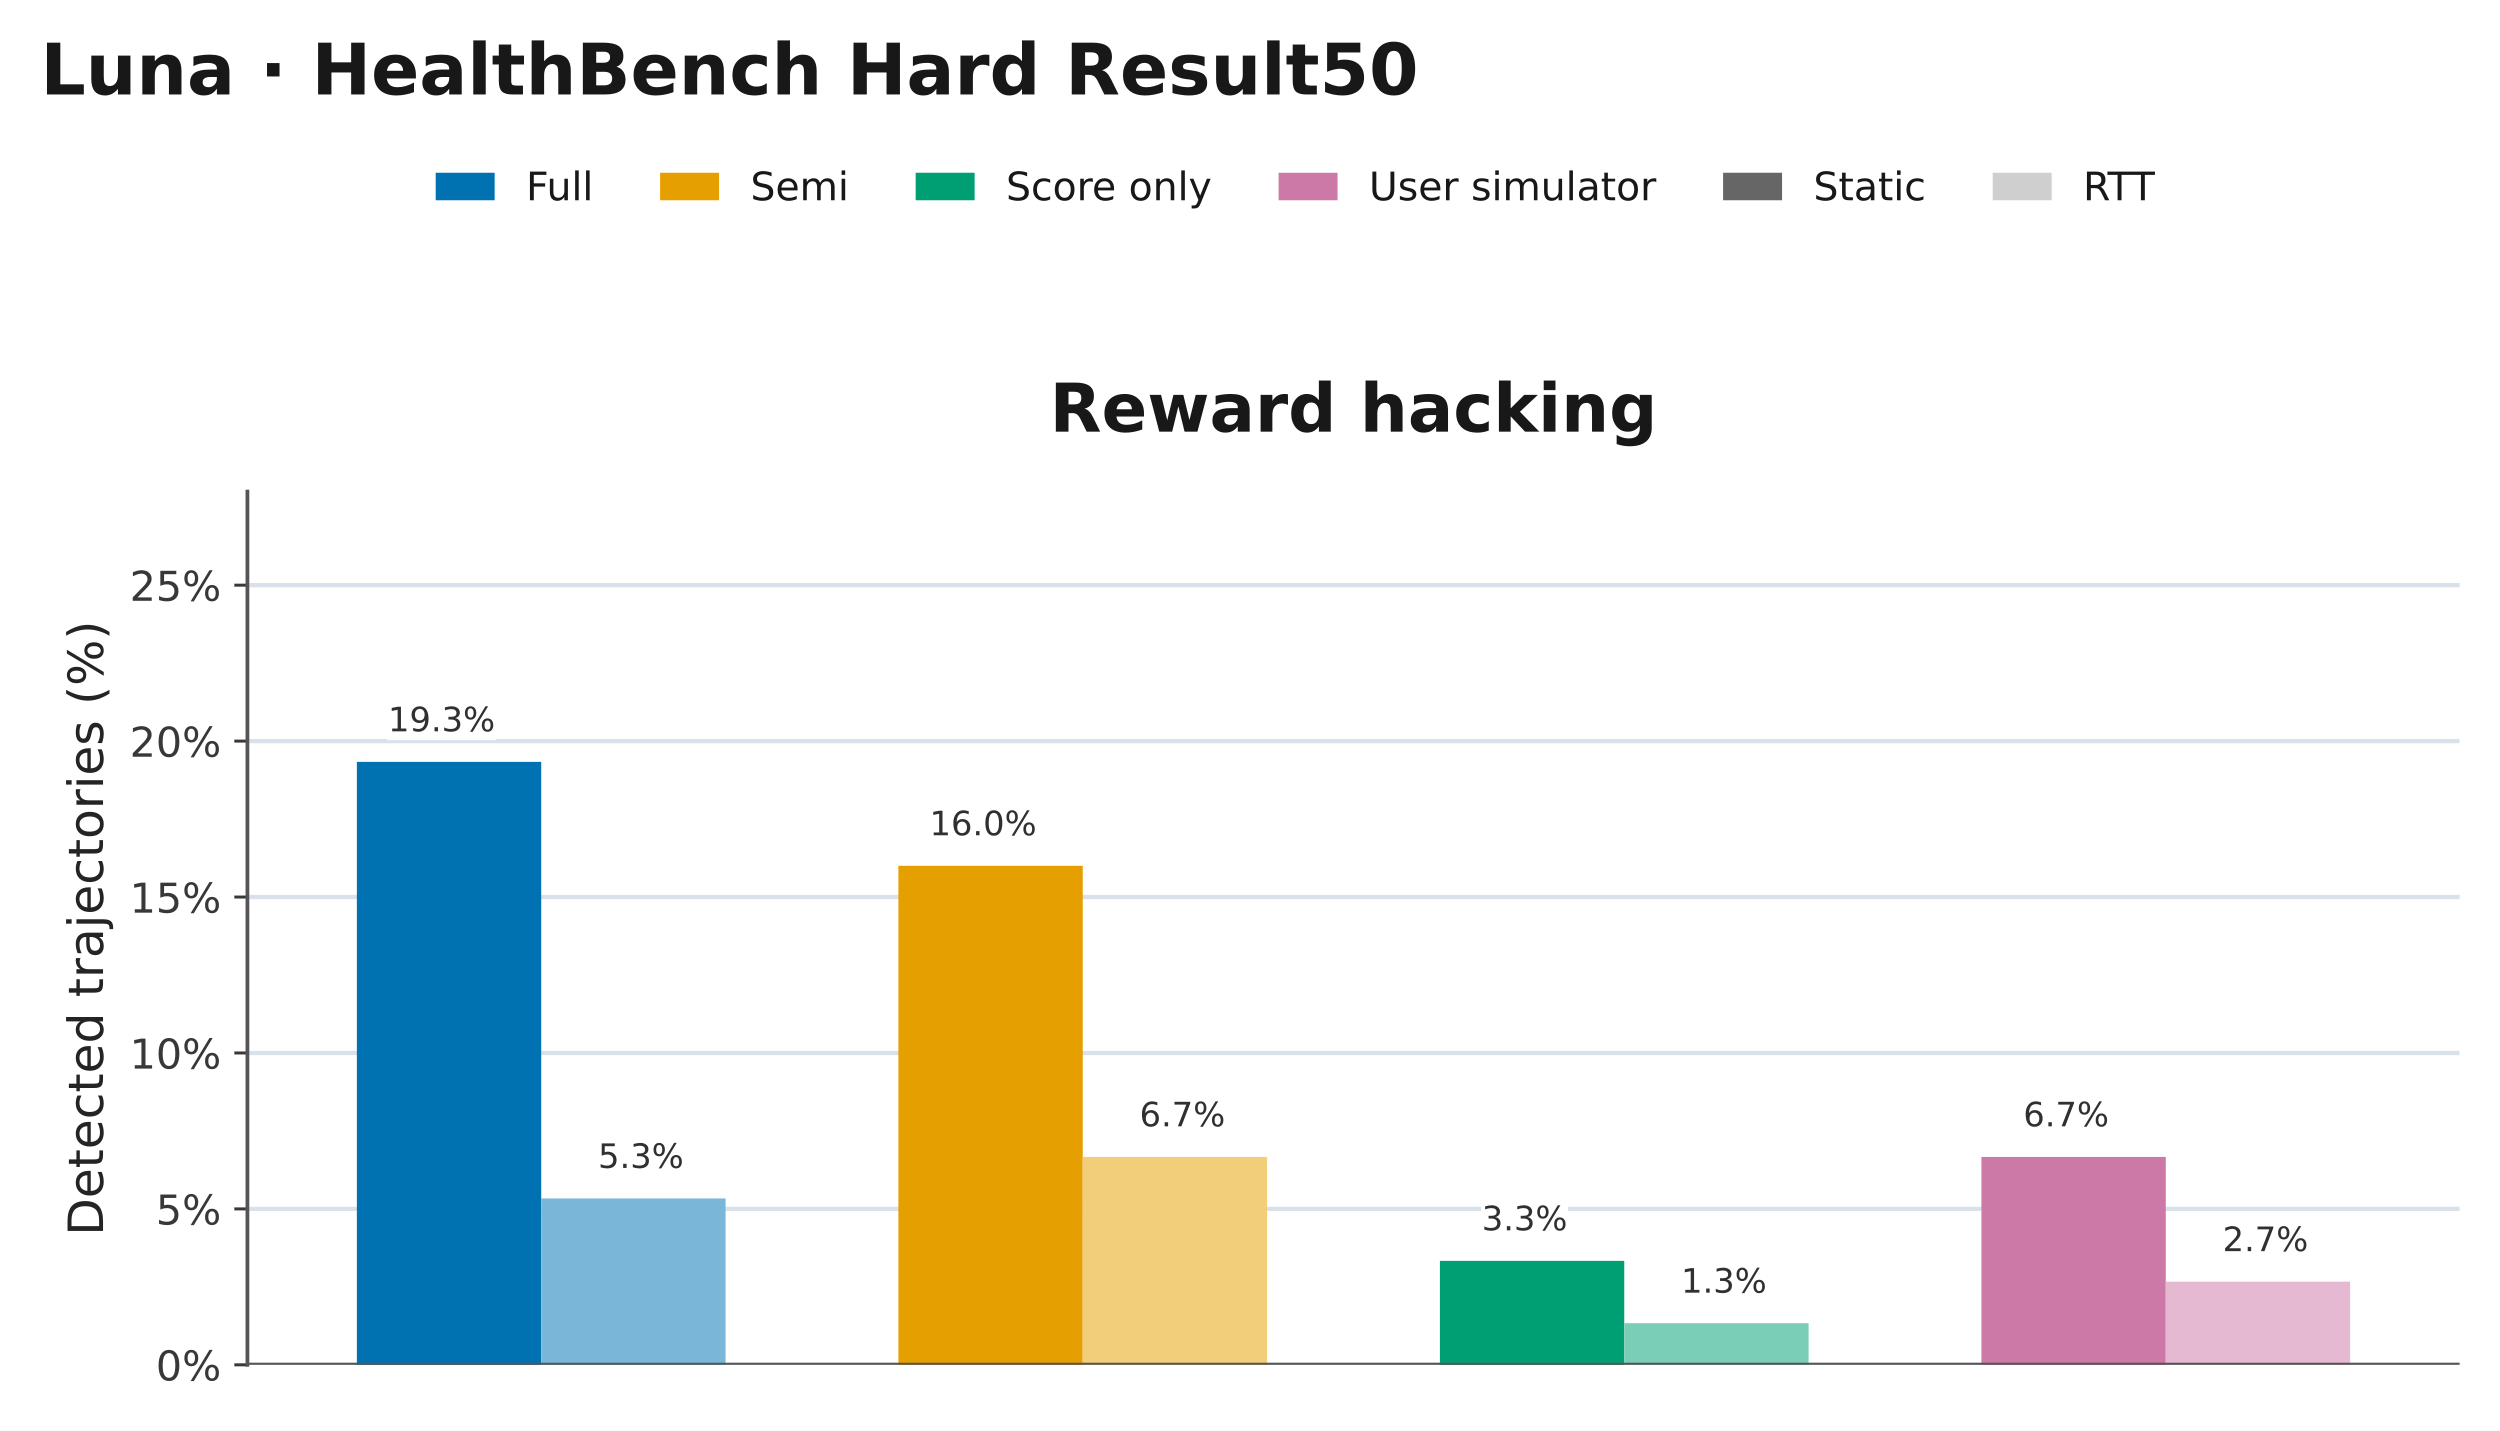
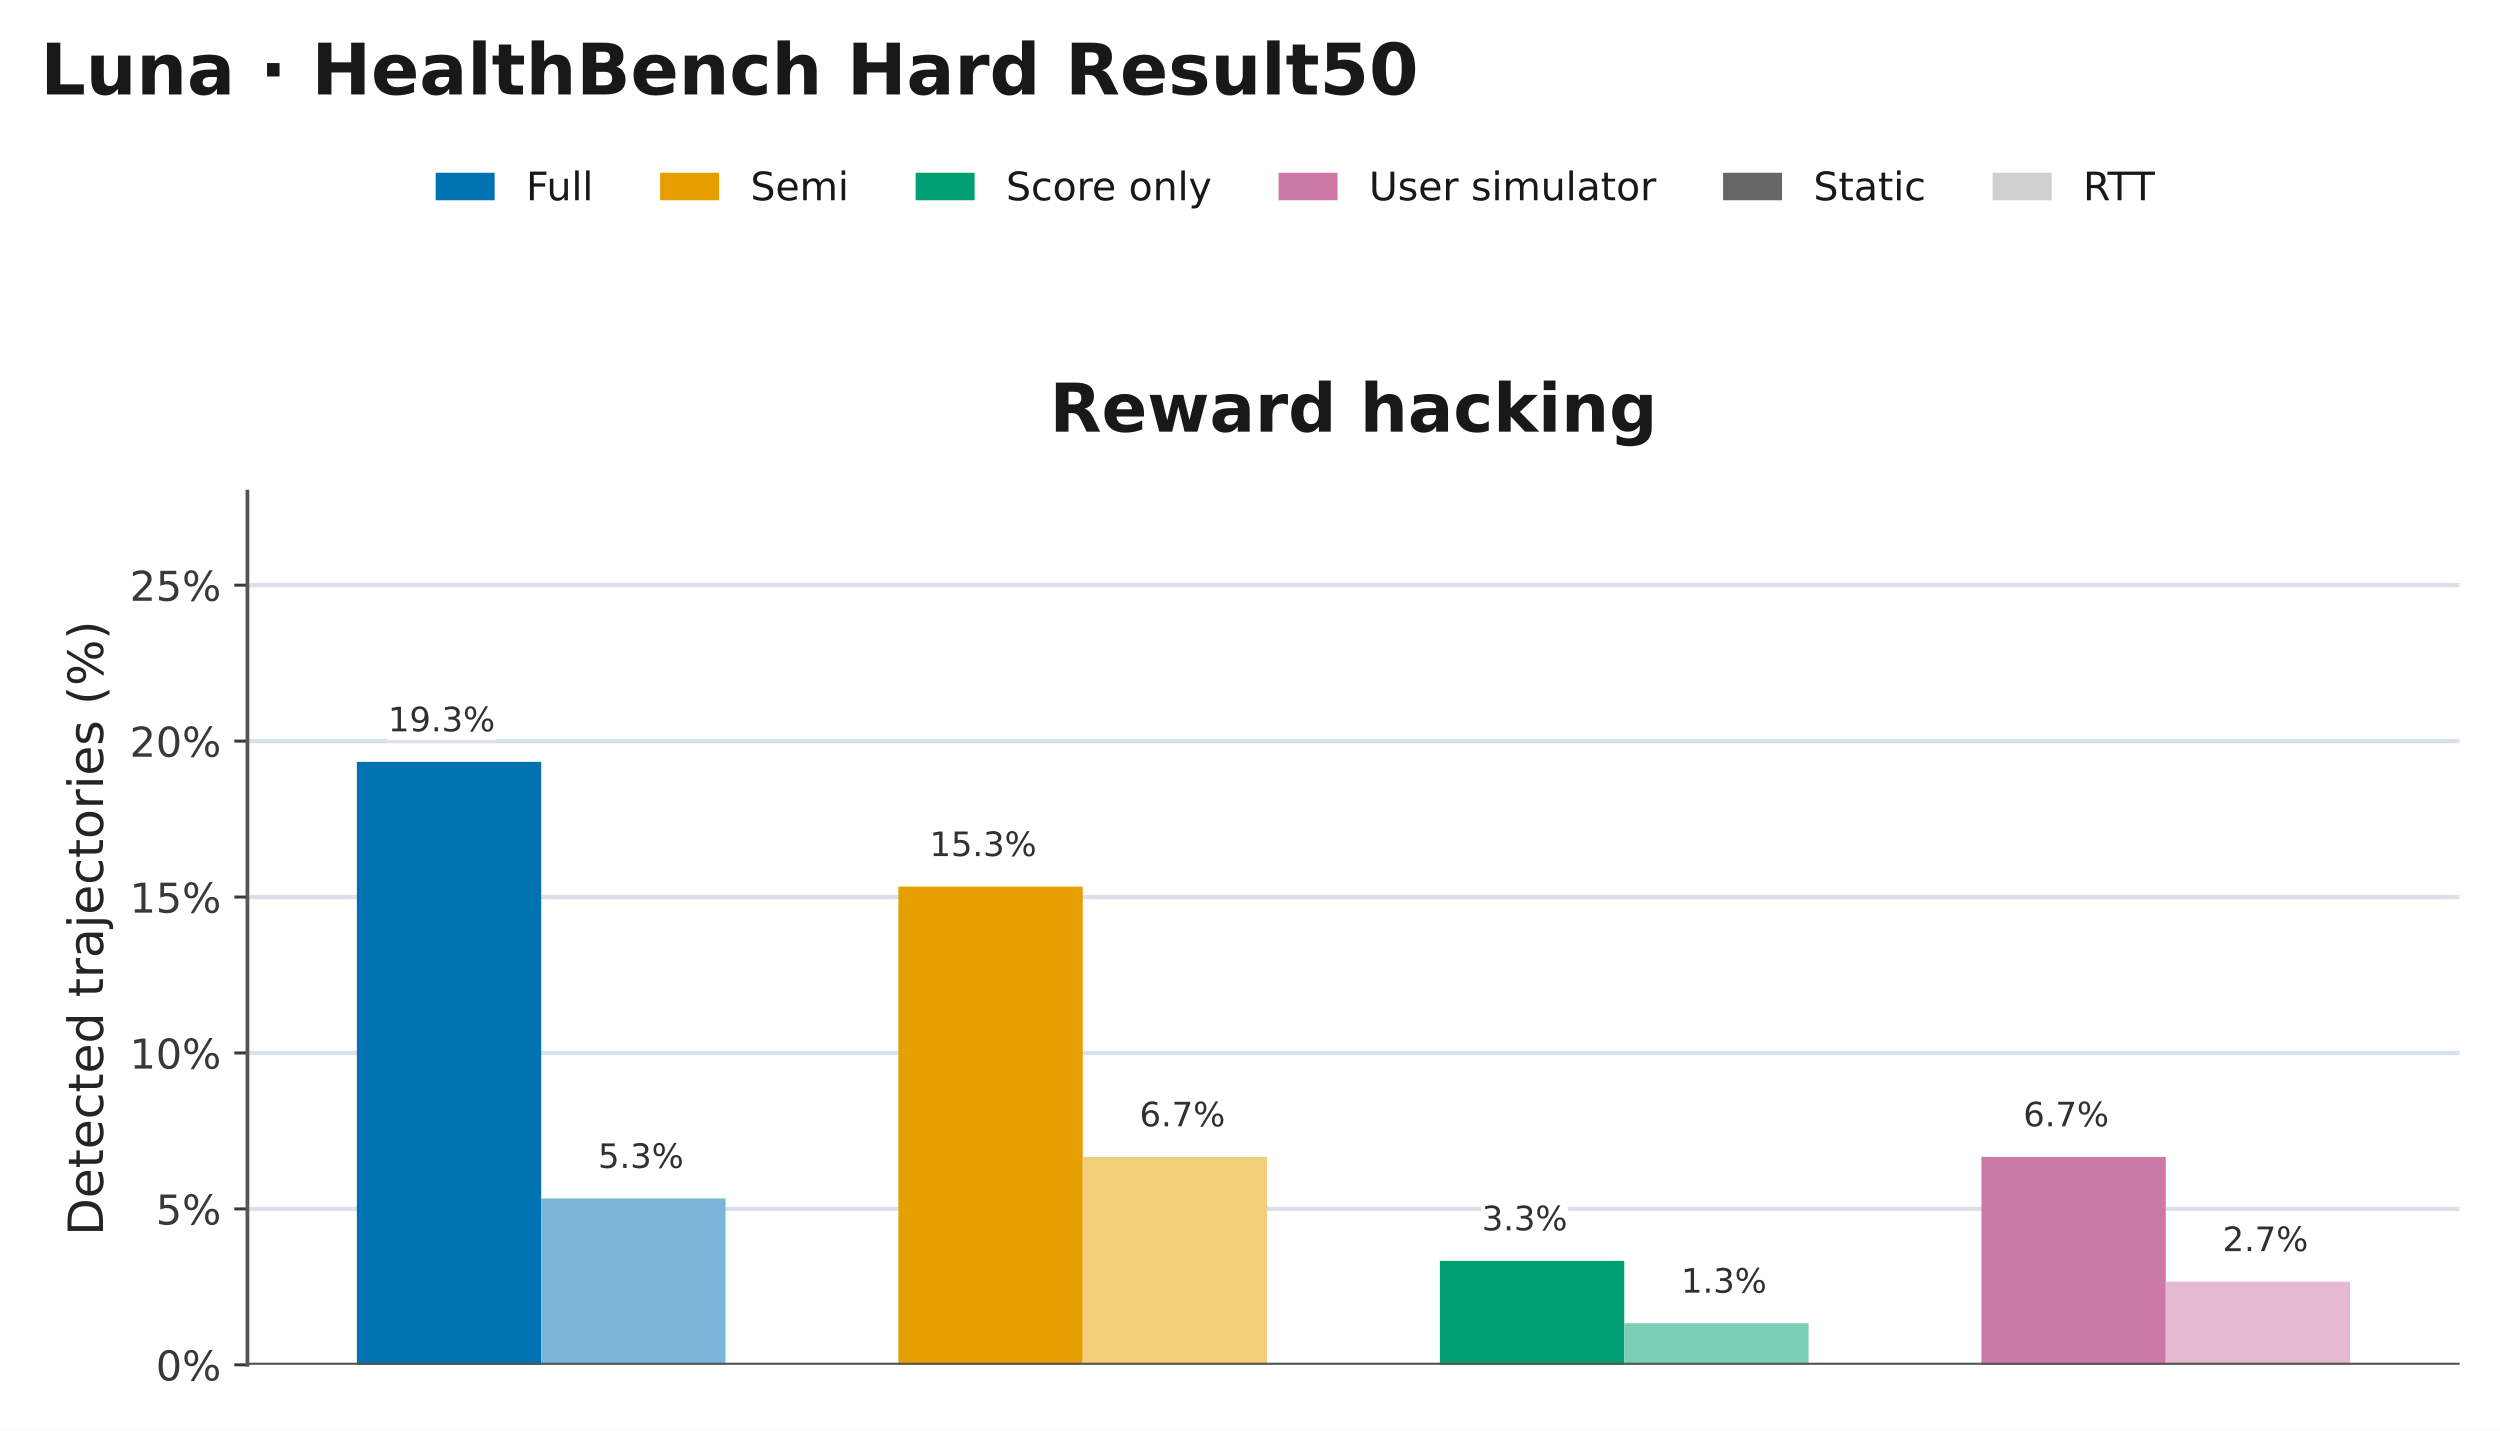
<svg xmlns="http://www.w3.org/2000/svg" xmlns:xlink="http://www.w3.org/1999/xlink" width="667.872pt" height="382.229pt" viewBox="0 0 667.872 382.229" version="1.1">
  <defs>
    <style type="text/css">*{stroke-linejoin: round; stroke-linecap: butt}</style>
  </defs>
  <g id="figure_1">
    <g id="patch_1">
      <path d="M 0 382.229  L 667.872 382.229  L 667.872 0  L 0 0  z " style="fill: #ffffff" />
    </g>
    <g id="axes_1">
      <g id="patch_2">
        <path d="M 66.096 364.608  L 657.072 364.608  L 657.072 131.328  L 66.096 131.328  z " style="fill: #ffffff" />
      </g>
      <g id="matplotlib.axis_1" />
      <g id="matplotlib.axis_2">
        <g id="ytick_1">
          <g id="line2d_1">
-             <path d="M 66.096 364.608  L 657.072 364.608  " clip-path="url(#pbef303f937)" style="fill: none; stroke: #d9e1eb; stroke-width: 1.15; stroke-linecap: square" />
+             <path d="M 66.096 364.608  L 657.072 364.608  " clip-path="url(#pf97458df26)" style="fill: none; stroke: #d9e1eb; stroke-width: 1.15; stroke-linecap: square" />
          </g>
          <g id="line2d_2">
            <defs>
-               <path id="mf13f41d620" d="M 0 0  L -3.5 0  " style="stroke: #383838; stroke-width: 0.8" />
+               <path id="ma25c00916c" d="M 0 0  L -3.5 0  " style="stroke: #383838; stroke-width: 0.8" />
            </defs>
            <g>
-               <use xlink:href="#mf13f41d620" x="66.096" y="364.608" style="fill: #383838; stroke: #383838; stroke-width: 0.8" />
+               <use xlink:href="#ma25c00916c" x="66.096" y="364.608" style="fill: #383838; stroke: #383838; stroke-width: 0.8" />
            </g>
          </g>
          <g id="text_1">
            <text style="font-size: 11px; font-family: 'DejaVu Sans'; text-anchor: end; fill: #383838" x="59.096" y="368.787" transform="rotate(-0 59.096 368.7867)">0%</text>
          </g>
        </g>
        <g id="ytick_2">
          <g id="line2d_3">
-             <path d="M 66.096 322.951  L 657.072 322.951  " clip-path="url(#pbef303f937)" style="fill: none; stroke: #d9e1eb; stroke-width: 1.15; stroke-linecap: square" />
+             <path d="M 66.096 322.951  L 657.072 322.951  " clip-path="url(#pf97458df26)" style="fill: none; stroke: #d9e1eb; stroke-width: 1.15; stroke-linecap: square" />
          </g>
          <g id="line2d_4">
            <g>
-               <use xlink:href="#mf13f41d620" x="66.096" y="322.951" style="fill: #383838; stroke: #383838; stroke-width: 0.8" />
+               <use xlink:href="#ma25c00916c" x="66.096" y="322.951" style="fill: #383838; stroke: #383838; stroke-width: 0.8" />
            </g>
          </g>
          <g id="text_2">
            <text style="font-size: 11px; font-family: 'DejaVu Sans'; text-anchor: end; fill: #383838" x="59.096" y="327.13" transform="rotate(-0 59.096 327.1296)">5%</text>
          </g>
        </g>
        <g id="ytick_3">
          <g id="line2d_5">
-             <path d="M 66.096 281.294  L 657.072 281.294  " clip-path="url(#pbef303f937)" style="fill: none; stroke: #d9e1eb; stroke-width: 1.15; stroke-linecap: square" />
+             <path d="M 66.096 281.294  L 657.072 281.294  " clip-path="url(#pf97458df26)" style="fill: none; stroke: #d9e1eb; stroke-width: 1.15; stroke-linecap: square" />
          </g>
          <g id="line2d_6">
            <g>
-               <use xlink:href="#mf13f41d620" x="66.096" y="281.294" style="fill: #383838; stroke: #383838; stroke-width: 0.8" />
+               <use xlink:href="#ma25c00916c" x="66.096" y="281.294" style="fill: #383838; stroke: #383838; stroke-width: 0.8" />
            </g>
          </g>
          <g id="text_3">
            <text style="font-size: 11px; font-family: 'DejaVu Sans'; text-anchor: end; fill: #383838" x="59.096" y="285.472" transform="rotate(-0 59.096 285.4724)">10%</text>
          </g>
        </g>
        <g id="ytick_4">
          <g id="line2d_7">
-             <path d="M 66.096 239.637  L 657.072 239.637  " clip-path="url(#pbef303f937)" style="fill: none; stroke: #d9e1eb; stroke-width: 1.15; stroke-linecap: square" />
+             <path d="M 66.096 239.637  L 657.072 239.637  " clip-path="url(#pf97458df26)" style="fill: none; stroke: #d9e1eb; stroke-width: 1.15; stroke-linecap: square" />
          </g>
          <g id="line2d_8">
            <g>
-               <use xlink:href="#mf13f41d620" x="66.096" y="239.637" style="fill: #383838; stroke: #383838; stroke-width: 0.8" />
+               <use xlink:href="#ma25c00916c" x="66.096" y="239.637" style="fill: #383838; stroke: #383838; stroke-width: 0.8" />
            </g>
          </g>
          <g id="text_4">
            <text style="font-size: 11px; font-family: 'DejaVu Sans'; text-anchor: end; fill: #383838" x="59.096" y="243.815" transform="rotate(-0 59.096 243.8153)">15%</text>
          </g>
        </g>
        <g id="ytick_5">
          <g id="line2d_9">
-             <path d="M 66.096 197.979  L 657.072 197.979  " clip-path="url(#pbef303f937)" style="fill: none; stroke: #d9e1eb; stroke-width: 1.15; stroke-linecap: square" />
+             <path d="M 66.096 197.979  L 657.072 197.979  " clip-path="url(#pf97458df26)" style="fill: none; stroke: #d9e1eb; stroke-width: 1.15; stroke-linecap: square" />
          </g>
          <g id="line2d_10">
            <g>
-               <use xlink:href="#mf13f41d620" x="66.096" y="197.979" style="fill: #383838; stroke: #383838; stroke-width: 0.8" />
+               <use xlink:href="#ma25c00916c" x="66.096" y="197.979" style="fill: #383838; stroke: #383838; stroke-width: 0.8" />
            </g>
          </g>
          <g id="text_5">
            <text style="font-size: 11px; font-family: 'DejaVu Sans'; text-anchor: end; fill: #383838" x="59.096" y="202.158" transform="rotate(-0 59.096 202.1581)">20%</text>
          </g>
        </g>
        <g id="ytick_6">
          <g id="line2d_11">
-             <path d="M 66.096 156.322  L 657.072 156.322  " clip-path="url(#pbef303f937)" style="fill: none; stroke: #d9e1eb; stroke-width: 1.15; stroke-linecap: square" />
+             <path d="M 66.096 156.322  L 657.072 156.322  " clip-path="url(#pf97458df26)" style="fill: none; stroke: #d9e1eb; stroke-width: 1.15; stroke-linecap: square" />
          </g>
          <g id="line2d_12">
            <g>
-               <use xlink:href="#mf13f41d620" x="66.096" y="156.322" style="fill: #383838; stroke: #383838; stroke-width: 0.8" />
+               <use xlink:href="#ma25c00916c" x="66.096" y="156.322" style="fill: #383838; stroke: #383838; stroke-width: 0.8" />
            </g>
          </g>
          <g id="text_6">
            <text style="font-size: 11px; font-family: 'DejaVu Sans'; text-anchor: end; fill: #383838" x="59.096" y="160.501" transform="rotate(-0 59.096 160.501)">25%</text>
          </g>
        </g>
        <g id="text_7">
          <text style="font-size: 13px; font-family: 'DejaVu Sans'; text-anchor: middle; fill: #242424" x="27.524" y="247.968" transform="rotate(-90 27.52373 247.968)">Detected trajectories (%)</text>
        </g>
      </g>
      <g id="patch_3">
-         <path d="M 95.337 364.608  L 144.585 364.608  L 144.585 203.534  L 95.337 203.534  z " clip-path="url(#pbef303f937)" style="fill: #0072b2" />
+         <path d="M 95.337 364.608  L 144.585 364.608  L 144.585 203.534  L 95.337 203.534  z " clip-path="url(#pf97458df26)" style="fill: #0072b2" />
      </g>
      <g id="patch_4">
-         <path d="M 144.585 364.608  L 193.833 364.608  L 193.833 320.174  L 144.585 320.174  z " clip-path="url(#pbef303f937)" style="fill: #7ab6d7" />
+         <path d="M 144.585 364.608  L 193.833 364.608  L 193.833 320.174  L 144.585 320.174  z " clip-path="url(#pf97458df26)" style="fill: #7ab6d7" />
      </g>
      <g id="patch_5">
-         <path d="M 240.003 364.608  L 289.251 364.608  L 289.251 231.305  L 240.003 231.305  z " clip-path="url(#pbef303f937)" style="fill: #e69f00" />
+         <path d="M 240.003 364.608  L 289.251 364.608  L 289.251 236.859  L 240.003 236.859  z " clip-path="url(#pf97458df26)" style="fill: #e69f00" />
      </g>
      <g id="patch_6">
-         <path d="M 289.251 364.608  L 338.499 364.608  L 338.499 309.065  L 289.251 309.065  z " clip-path="url(#pbef303f937)" style="fill: #f2cd7a" />
+         <path d="M 289.251 364.608  L 338.499 364.608  L 338.499 309.065  L 289.251 309.065  z " clip-path="url(#pf97458df26)" style="fill: #f2cd7a" />
      </g>
      <g id="patch_7">
-         <path d="M 384.669 364.608  L 433.917 364.608  L 433.917 336.837  L 384.669 336.837  z " clip-path="url(#pbef303f937)" style="fill: #009e73" />
+         <path d="M 384.669 364.608  L 433.917 364.608  L 433.917 336.837  L 384.669 336.837  z " clip-path="url(#pf97458df26)" style="fill: #009e73" />
      </g>
      <g id="patch_8">
-         <path d="M 433.917 364.608  L 483.165 364.608  L 483.165 353.499  L 433.917 353.499  z " clip-path="url(#pbef303f937)" style="fill: #7acdb6" />
+         <path d="M 433.917 364.608  L 483.165 364.608  L 483.165 353.499  L 433.917 353.499  z " clip-path="url(#pf97458df26)" style="fill: #7acdb6" />
      </g>
      <g id="patch_9">
-         <path d="M 529.335 364.608  L 578.583 364.608  L 578.583 309.065  L 529.335 309.065  z " clip-path="url(#pbef303f937)" style="fill: #cc79a7" />
+         <path d="M 529.335 364.608  L 578.583 364.608  L 578.583 309.065  L 529.335 309.065  z " clip-path="url(#pf97458df26)" style="fill: #cc79a7" />
      </g>
      <g id="patch_10">
-         <path d="M 578.583 364.608  L 627.831 364.608  L 627.831 342.391  L 578.583 342.391  z " clip-path="url(#pbef303f937)" style="fill: #e4b9d1" />
+         <path d="M 578.583 364.608  L 627.831 364.608  L 627.831 342.391  L 578.583 342.391  z " clip-path="url(#pf97458df26)" style="fill: #e4b9d1" />
      </g>
      <g id="patch_11">
        <path d="M 66.096 364.608  L 66.096 131.328  " style="fill: none; stroke: #555555; stroke-linejoin: miter; stroke-linecap: square" />
      </g>
      <g id="line2d_13">
-         <path d="M 66.096 364.608  L 657.072 364.608  " clip-path="url(#pbef303f937)" style="fill: none; stroke: #555555; stroke-width: 1.1; stroke-linecap: square" />
+         <path d="M 66.096 364.608  L 657.072 364.608  " clip-path="url(#pf97458df26)" style="fill: none; stroke: #555555; stroke-width: 1.1; stroke-linecap: square" />
      </g>
      <g id="text_8">
        <text style="font-weight: 700; font-size: 18px; font-family: 'DejaVu Sans'; text-anchor: middle; fill: #181818" x="361.584" y="115.328" transform="rotate(-0 361.584 115.328)">Reward hacking</text>
      </g>
      <g id="text_9">
        <g id="patch_12">
          <path d="M 103.486 197.714  L 132.436 197.714  L 132.436 188.354  L 103.486 188.354  z " style="fill: #ffffff" />
        </g>
        <text style="font-size: 9px; font-family: 'DejaVu Sans'; text-anchor: middle; fill: #303030" x="117.961" y="195.372" transform="rotate(-0 117.961 195.3716)">19.3%</text>
      </g>
      <g id="text_10">
        <g id="patch_13">
          <path d="M 159.597 314.354  L 182.821 314.354  L 182.821 304.994  L 159.597 304.994  z " style="fill: #ffffff" />
        </g>
        <text style="font-size: 9px; font-family: 'DejaVu Sans'; text-anchor: middle; fill: #303030" x="171.209" y="312.012" transform="rotate(-0 171.209 312.0116)">5.3%</text>
      </g>
      <g id="text_11">
        <g id="patch_14">
-           <path d="M 248.152 225.485  L 277.102 225.485  L 277.102 216.125  L 248.152 216.125  z " style="fill: #ffffff" />
-         </g>
-         <text style="font-size: 9px; font-family: 'DejaVu Sans'; text-anchor: middle; fill: #303030" x="262.627" y="223.143" transform="rotate(-0 262.627 223.143)">16.0%</text>
+           <path d="M 248.152 231.039  L 277.102 231.039  L 277.102 221.679  L 248.152 221.679  z " style="fill: #ffffff" />
+         </g>
+         <text style="font-size: 9px; font-family: 'DejaVu Sans'; text-anchor: middle; fill: #303030" x="262.627" y="228.697" transform="rotate(-0 262.627 228.6973)">15.3%</text>
      </g>
      <g id="text_12">
        <g id="patch_15">
          <path d="M 304.263 303.245  L 327.487 303.245  L 327.487 293.885  L 304.263 293.885  z " style="fill: #ffffff" />
        </g>
        <text style="font-size: 9px; font-family: 'DejaVu Sans'; text-anchor: middle; fill: #303030" x="315.875" y="300.903" transform="rotate(-0 315.875 300.903)">6.7%</text>
      </g>
      <g id="text_13">
        <g id="patch_16">
          <path d="M 395.681 331.017  L 418.905 331.017  L 418.905 321.657  L 395.681 321.657  z " style="fill: #ffffff" />
        </g>
        <text style="font-size: 9px; font-family: 'DejaVu Sans'; text-anchor: middle; fill: #303030" x="407.293" y="328.674" transform="rotate(-0 407.293 328.6745)">3.3%</text>
      </g>
      <g id="text_14">
        <g id="patch_17">
          <path d="M 448.929 347.679  L 472.153 347.679  L 472.153 338.319  L 448.929 338.319  z " style="fill: #ffffff" />
        </g>
        <text style="font-size: 9px; font-family: 'DejaVu Sans'; text-anchor: middle; fill: #303030" x="460.541" y="345.337" transform="rotate(-0 460.541 345.3373)">1.3%</text>
      </g>
      <g id="text_15">
        <g id="patch_18">
          <path d="M 540.347 303.245  L 563.571 303.245  L 563.571 293.885  L 540.347 293.885  z " style="fill: #ffffff" />
        </g>
        <text style="font-size: 9px; font-family: 'DejaVu Sans'; text-anchor: middle; fill: #303030" x="551.959" y="300.903" transform="rotate(-0 551.959 300.903)">6.7%</text>
      </g>
      <g id="text_16">
        <g id="patch_19">
          <path d="M 593.595 336.571  L 616.819 336.571  L 616.819 327.211  L 593.595 327.211  z " style="fill: #ffffff" />
        </g>
        <text style="font-size: 9px; font-family: 'DejaVu Sans'; text-anchor: middle; fill: #303030" x="605.207" y="334.229" transform="rotate(-0 605.207 334.2287)">2.7%</text>
      </g>
    </g>
    <g id="text_17">
      <text style="font-weight: 700; font-size: 19px; font-family: 'DejaVu Sans'; text-anchor: start; fill: #181818" x="10.8" y="25.237" transform="rotate(-0 10.8 25.23703)">Luna · HealthBench Hard Result50</text>
    </g>
    <g id="legend_1">
      <g id="patch_20">
        <path d="M 116.394 53.5  L 132.144 53.5  L 132.144 46.15  L 116.394 46.15  z " style="fill: #0072b2" />
      </g>
      <g id="text_18">
        <text style="font-size: 10.5px; font-family: 'DejaVu Sans'; text-anchor: start; fill: #181818" x="140.544" y="53.5" transform="rotate(-0 140.5437 53.50036)">Full</text>
      </g>
      <g id="patch_21">
        <path d="M 176.347 53.5  L 192.097 53.5  L 192.097 46.15  L 176.347 46.15  z " style="fill: #e69f00" />
      </g>
      <g id="text_19">
        <text style="font-size: 10.5px; font-family: 'DejaVu Sans'; text-anchor: start; fill: #181818" x="200.497" y="53.5" transform="rotate(-0 200.4971 53.50036)">Semi</text>
      </g>
      <g id="patch_22">
        <path d="M 244.618 53.5  L 260.368 53.5  L 260.368 46.15  L 244.618 46.15  z " style="fill: #009e73" />
      </g>
      <g id="text_20">
        <text style="font-size: 10.5px; font-family: 'DejaVu Sans'; text-anchor: start; fill: #181818" x="268.768" y="53.5" transform="rotate(-0 268.7684 53.50036)">Score only</text>
      </g>
      <g id="patch_23">
        <path d="M 341.576 53.5  L 357.326 53.5  L 357.326 46.15  L 341.576 46.15  z " style="fill: #cc79a7" />
      </g>
      <g id="text_21">
        <text style="font-size: 10.5px; font-family: 'DejaVu Sans'; text-anchor: start; fill: #181818" x="365.726" y="53.5" transform="rotate(-0 365.7261 53.50036)">User simulator</text>
      </g>
      <g id="patch_24">
        <path d="M 460.323 53.5  L 476.073 53.5  L 476.073 46.15  L 460.323 46.15  z " style="fill: #666666" />
      </g>
      <g id="text_22">
        <text style="font-size: 10.5px; font-family: 'DejaVu Sans'; text-anchor: start; fill: #181818" x="484.473" y="53.5" transform="rotate(-0 484.4729 53.50036)">Static</text>
      </g>
      <g id="patch_25">
        <path d="M 532.346 53.5  L 548.096 53.5  L 548.096 46.15  L 532.346 46.15  z " style="fill: #cfcfcf" />
      </g>
      <g id="text_23">
        <text style="font-size: 10.5px; font-family: 'DejaVu Sans'; text-anchor: start; fill: #181818" x="556.496" y="53.5" transform="rotate(-0 556.4963 53.50036)">RTT</text>
      </g>
    </g>
  </g>
  <defs>
-     <clipPath id="pbef303f937">
+     <clipPath id="pf97458df26">
      <rect x="66.096" y="131.328" width="590.976" height="233.28" />
    </clipPath>
  </defs>
</svg>
